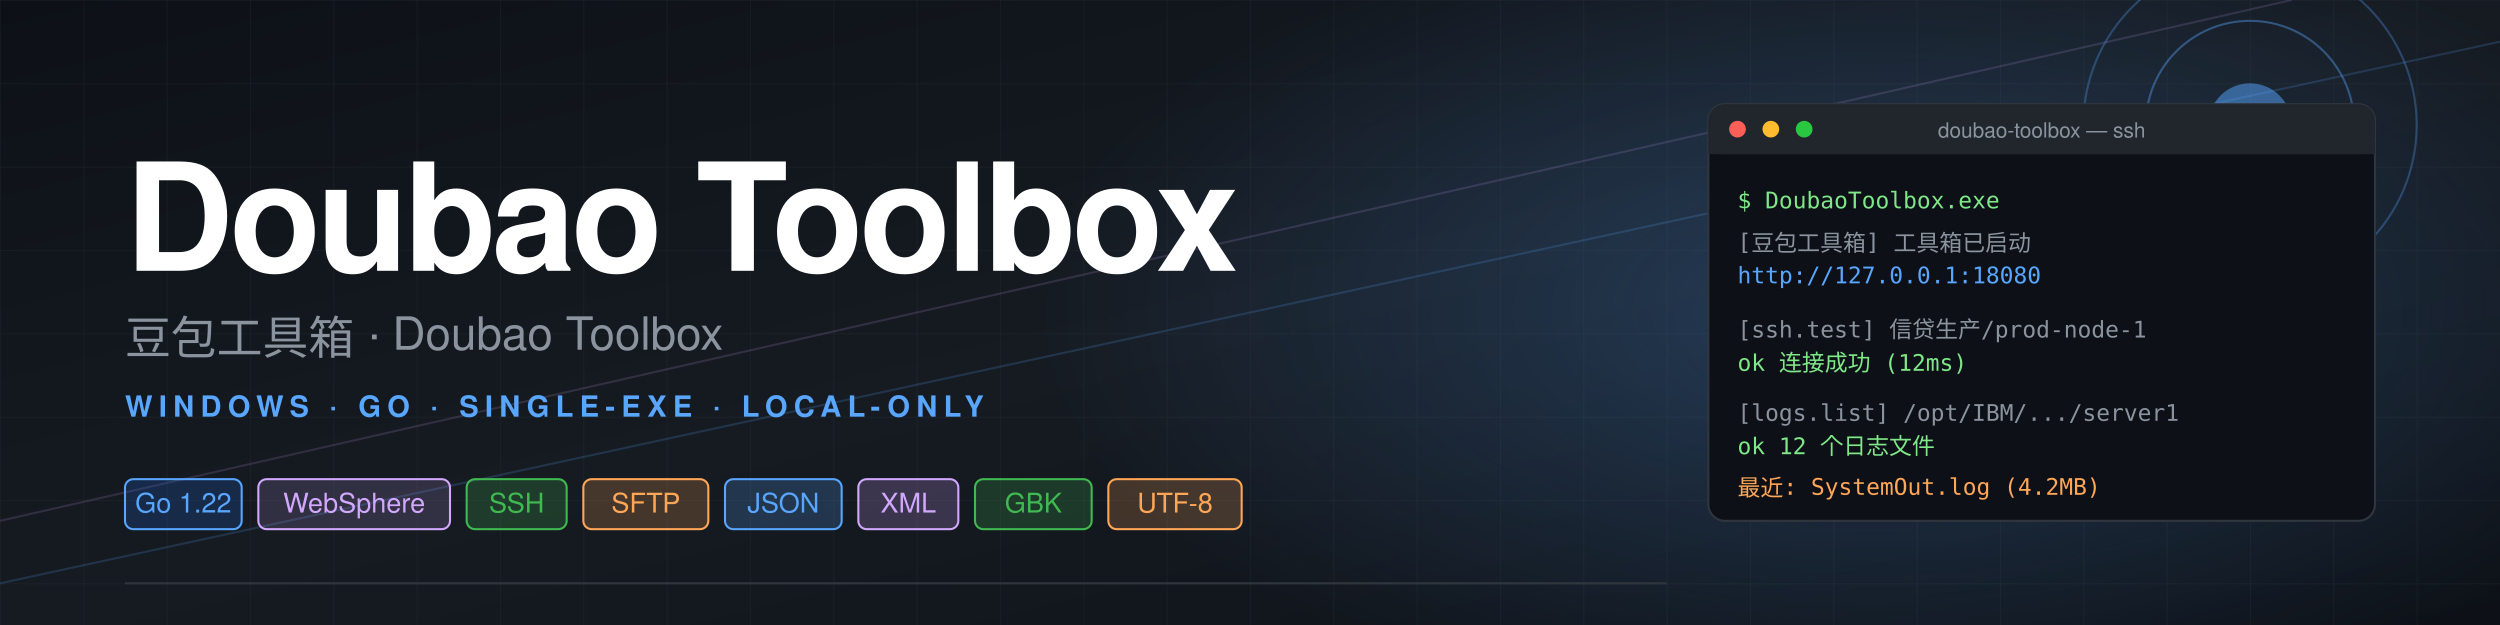
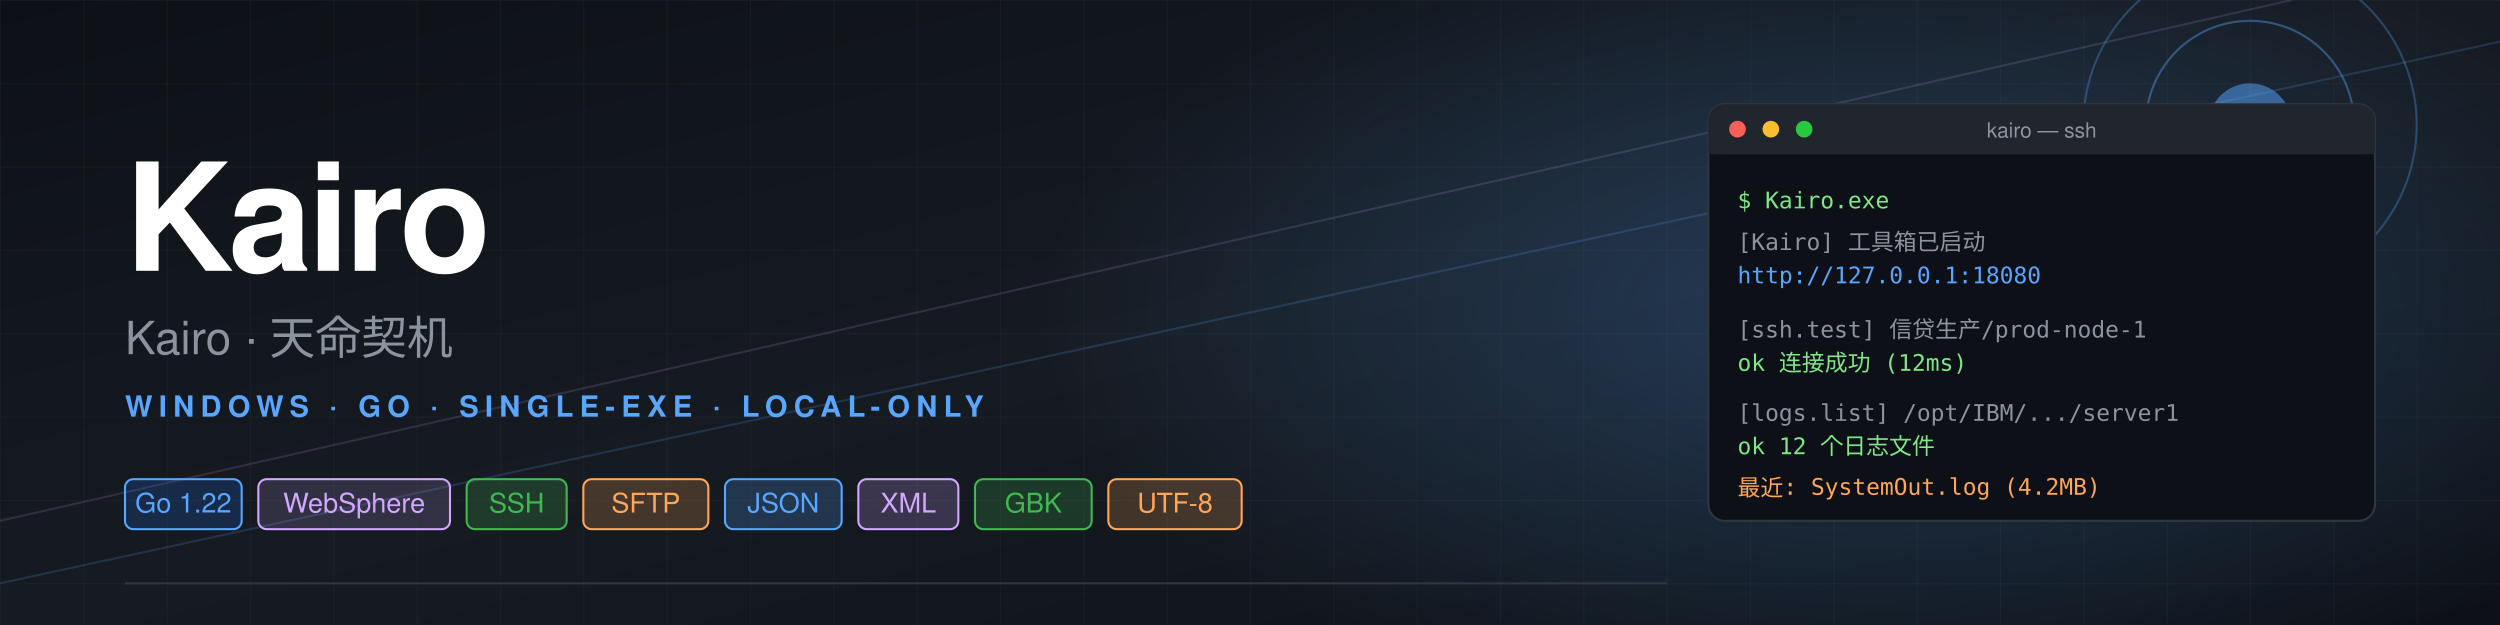
- <svg xmlns="http://www.w3.org/2000/svg" viewBox="0 0 1200 300" width="1200" height="300" role="img" aria-label="豆包工具箱 · Doubao Toolbox">
+ <svg xmlns="http://www.w3.org/2000/svg" viewBox="0 0 1200 300" width="1200" height="300" role="img" aria-label="Kairo · 天命契机">
  <defs>
    <linearGradient id="bg" x1="0%" y1="0%" x2="100%" y2="100%">
      <stop offset="0%" stop-color="#0d1117" />
      <stop offset="50%" stop-color="#161b22" />
      <stop offset="100%" stop-color="#0d1117" />
    </linearGradient>
    <pattern id="grid" width="40" height="40" patternUnits="userSpaceOnUse">
      <path d="M 40 0 L 0 0 0 40" fill="none" stroke="#30363d" stroke-width="0.5" opacity="0.4" />
    </pattern>
    <radialGradient id="glow" cx="50%" cy="50%" r="50%">
      <stop offset="0%" stop-color="#58a6ff" stop-opacity="0.25" />
      <stop offset="100%" stop-color="#58a6ff" stop-opacity="0" />
    </radialGradient>
  </defs>
  <rect width="1200" height="300" fill="url(#bg)" />
  <rect width="1200" height="300" fill="url(#grid)" />
  <ellipse cx="900" cy="150" rx="400" ry="200" fill="url(#glow)" />
  <line x1="0" y1="280" x2="1200" y2="20" stroke="#58a6ff" stroke-width="1" opacity="0.18" />
  <line x1="0" y1="250" x2="1100" y2="0" stroke="#d2a8ff" stroke-width="1" opacity="0.15" />
  <circle cx="1080" cy="60" r="80" fill="none" stroke="#58a6ff" stroke-width="1" opacity="0.3" />
  <circle cx="1080" cy="60" r="50" fill="none" stroke="#58a6ff" stroke-width="1" opacity="0.4" />
  <circle cx="1080" cy="60" r="20" fill="#58a6ff" opacity="0.5" />
-   <text x="60" y="130" font-family="-apple-system, BlinkMacSystemFont, 'Segoe UI', Helvetica, Arial, sans-serif" font-size="72" font-weight="800" fill="#ffffff" letter-spacing="-2">Doubao Toolbox</text>
-   <text x="60" y="170" font-family="-apple-system, BlinkMacSystemFont, 'Segoe UI', Helvetica, Arial, sans-serif" font-size="22" font-weight="400" fill="#8b949e">豆包工具箱 · Doubao Toolbox</text>
+   <text x="60" y="130" font-family="-apple-system, BlinkMacSystemFont, 'Segoe UI', Helvetica, Arial, sans-serif" font-size="72" font-weight="800" fill="#ffffff" letter-spacing="-2">Kairo</text>
+   <text x="60" y="170" font-family="-apple-system, BlinkMacSystemFont, 'Segoe UI', Helvetica, Arial, sans-serif" font-size="22" font-weight="400" fill="#8b949e">Kairo · 天命契机</text>
  <text x="60" y="200" font-family="-apple-system, BlinkMacSystemFont, 'Segoe UI', Helvetica, Arial, sans-serif" font-size="14" font-weight="600" fill="#58a6ff" letter-spacing="3">WINDOWS · GO · SINGLE-EXE · LOCAL-ONLY</text>
  <g font-family="-apple-system, BlinkMacSystemFont, 'Segoe UI', Helvetica, Arial, sans-serif" font-size="13" font-weight="500">
    <rect x="60" y="230" width="56" height="24" rx="4" fill="#1f6feb" fill-opacity="0.2" stroke="#58a6ff" stroke-width="1" />
    <text x="88" y="246" text-anchor="middle" fill="#58a6ff">Go 1.22</text>
    <rect x="124" y="230" width="92" height="24" rx="4" fill="#d2a8ff" fill-opacity="0.15" stroke="#d2a8ff" stroke-width="1" />
    <text x="170" y="246" text-anchor="middle" fill="#d2a8ff">WebSphere</text>
    <rect x="224" y="230" width="48" height="24" rx="4" fill="#3fb950" fill-opacity="0.2" stroke="#3fb950" stroke-width="1" />
    <text x="248" y="246" text-anchor="middle" fill="#3fb950">SSH</text>
    <rect x="280" y="230" width="60" height="24" rx="4" fill="#ffa657" fill-opacity="0.2" stroke="#ffa657" stroke-width="1" />
    <text x="310" y="246" text-anchor="middle" fill="#ffa657">SFTP</text>
    <rect x="348" y="230" width="56" height="24" rx="4" fill="#58a6ff" fill-opacity="0.2" stroke="#58a6ff" stroke-width="1" />
    <text x="376" y="246" text-anchor="middle" fill="#58a6ff">JSON</text>
    <rect x="412" y="230" width="48" height="24" rx="4" fill="#d2a8ff" fill-opacity="0.2" stroke="#d2a8ff" stroke-width="1" />
    <text x="436" y="246" text-anchor="middle" fill="#d2a8ff">XML</text>
    <rect x="468" y="230" width="56" height="24" rx="4" fill="#3fb950" fill-opacity="0.2" stroke="#3fb950" stroke-width="1" />
    <text x="496" y="246" text-anchor="middle" fill="#3fb950">GBK</text>
    <rect x="532" y="230" width="64" height="24" rx="4" fill="#ffa657" fill-opacity="0.2" stroke="#ffa657" stroke-width="1" />
    <text x="564" y="246" text-anchor="middle" fill="#ffa657">UTF-8</text>
  </g>
  <g transform="translate(820, 50)">
    <rect x="0" y="0" width="320" height="200" rx="8" fill="#0d1117" stroke="#30363d" stroke-width="1" />
    <rect x="0" y="0" width="320" height="24" rx="8" fill="#21262d" />
    <rect x="0" y="18" width="320" height="6" fill="#21262d" />
    <circle cx="14" cy="12" r="4" fill="#ff5f57" />
    <circle cx="30" cy="12" r="4" fill="#febc2e" />
    <circle cx="46" cy="12" r="4" fill="#28c840" />
-     <text x="160" y="16" text-anchor="middle" font-family="-apple-system, BlinkMacSystemFont, 'Segoe UI', Helvetica, Arial, sans-serif" font-size="10" fill="#8b949e">doubao-toolbox — ssh</text>
-     <text x="14" y="50" font-family="ui-monospace, SFMono-Regular, SF Mono, Consolas, monospace" font-size="11" fill="#7ee787">$ DoubaoToolbox.exe</text>
-     <text x="14" y="70" font-family="ui-monospace, SFMono-Regular, SF Mono, Consolas, monospace" font-size="11" fill="#8b949e">[豆包工具箱] 工具箱已启动</text>
+     <text x="160" y="16" text-anchor="middle" font-family="-apple-system, BlinkMacSystemFont, 'Segoe UI', Helvetica, Arial, sans-serif" font-size="10" fill="#8b949e">kairo — ssh</text>
+     <text x="14" y="50" font-family="ui-monospace, SFMono-Regular, SF Mono, Consolas, monospace" font-size="11" fill="#7ee787">$ Kairo.exe</text>
+     <text x="14" y="70" font-family="ui-monospace, SFMono-Regular, SF Mono, Consolas, monospace" font-size="11" fill="#8b949e">[Kairo] 工具箱已启动</text>
    <text x="14" y="86" font-family="ui-monospace, SFMono-Regular, SF Mono, Consolas, monospace" font-size="11" fill="#58a6ff">  http://127.0.0.1:18080</text>
    <text x="14" y="112" font-family="ui-monospace, SFMono-Regular, SF Mono, Consolas, monospace" font-size="11" fill="#8b949e">[ssh.test] 信贷生产/prod-node-1</text>
    <text x="14" y="128" font-family="ui-monospace, SFMono-Regular, SF Mono, Consolas, monospace" font-size="11" fill="#7ee787">  ok  连接成功 (12ms)</text>
    <text x="14" y="152" font-family="ui-monospace, SFMono-Regular, SF Mono, Consolas, monospace" font-size="11" fill="#8b949e">[logs.list] /opt/IBM/.../server1</text>
    <text x="14" y="168" font-family="ui-monospace, SFMono-Regular, SF Mono, Consolas, monospace" font-size="11" fill="#7ee787">  ok  12 个日志文件</text>
    <text x="14" y="188" font-family="ui-monospace, SFMono-Regular, SF Mono, Consolas, monospace" font-size="11" fill="#ffa657">  最近: SystemOut.log (4.2MB)</text>
  </g>
  <line x1="60" y1="280" x2="800" y2="280" stroke="#30363d" stroke-width="1" />
</svg>
